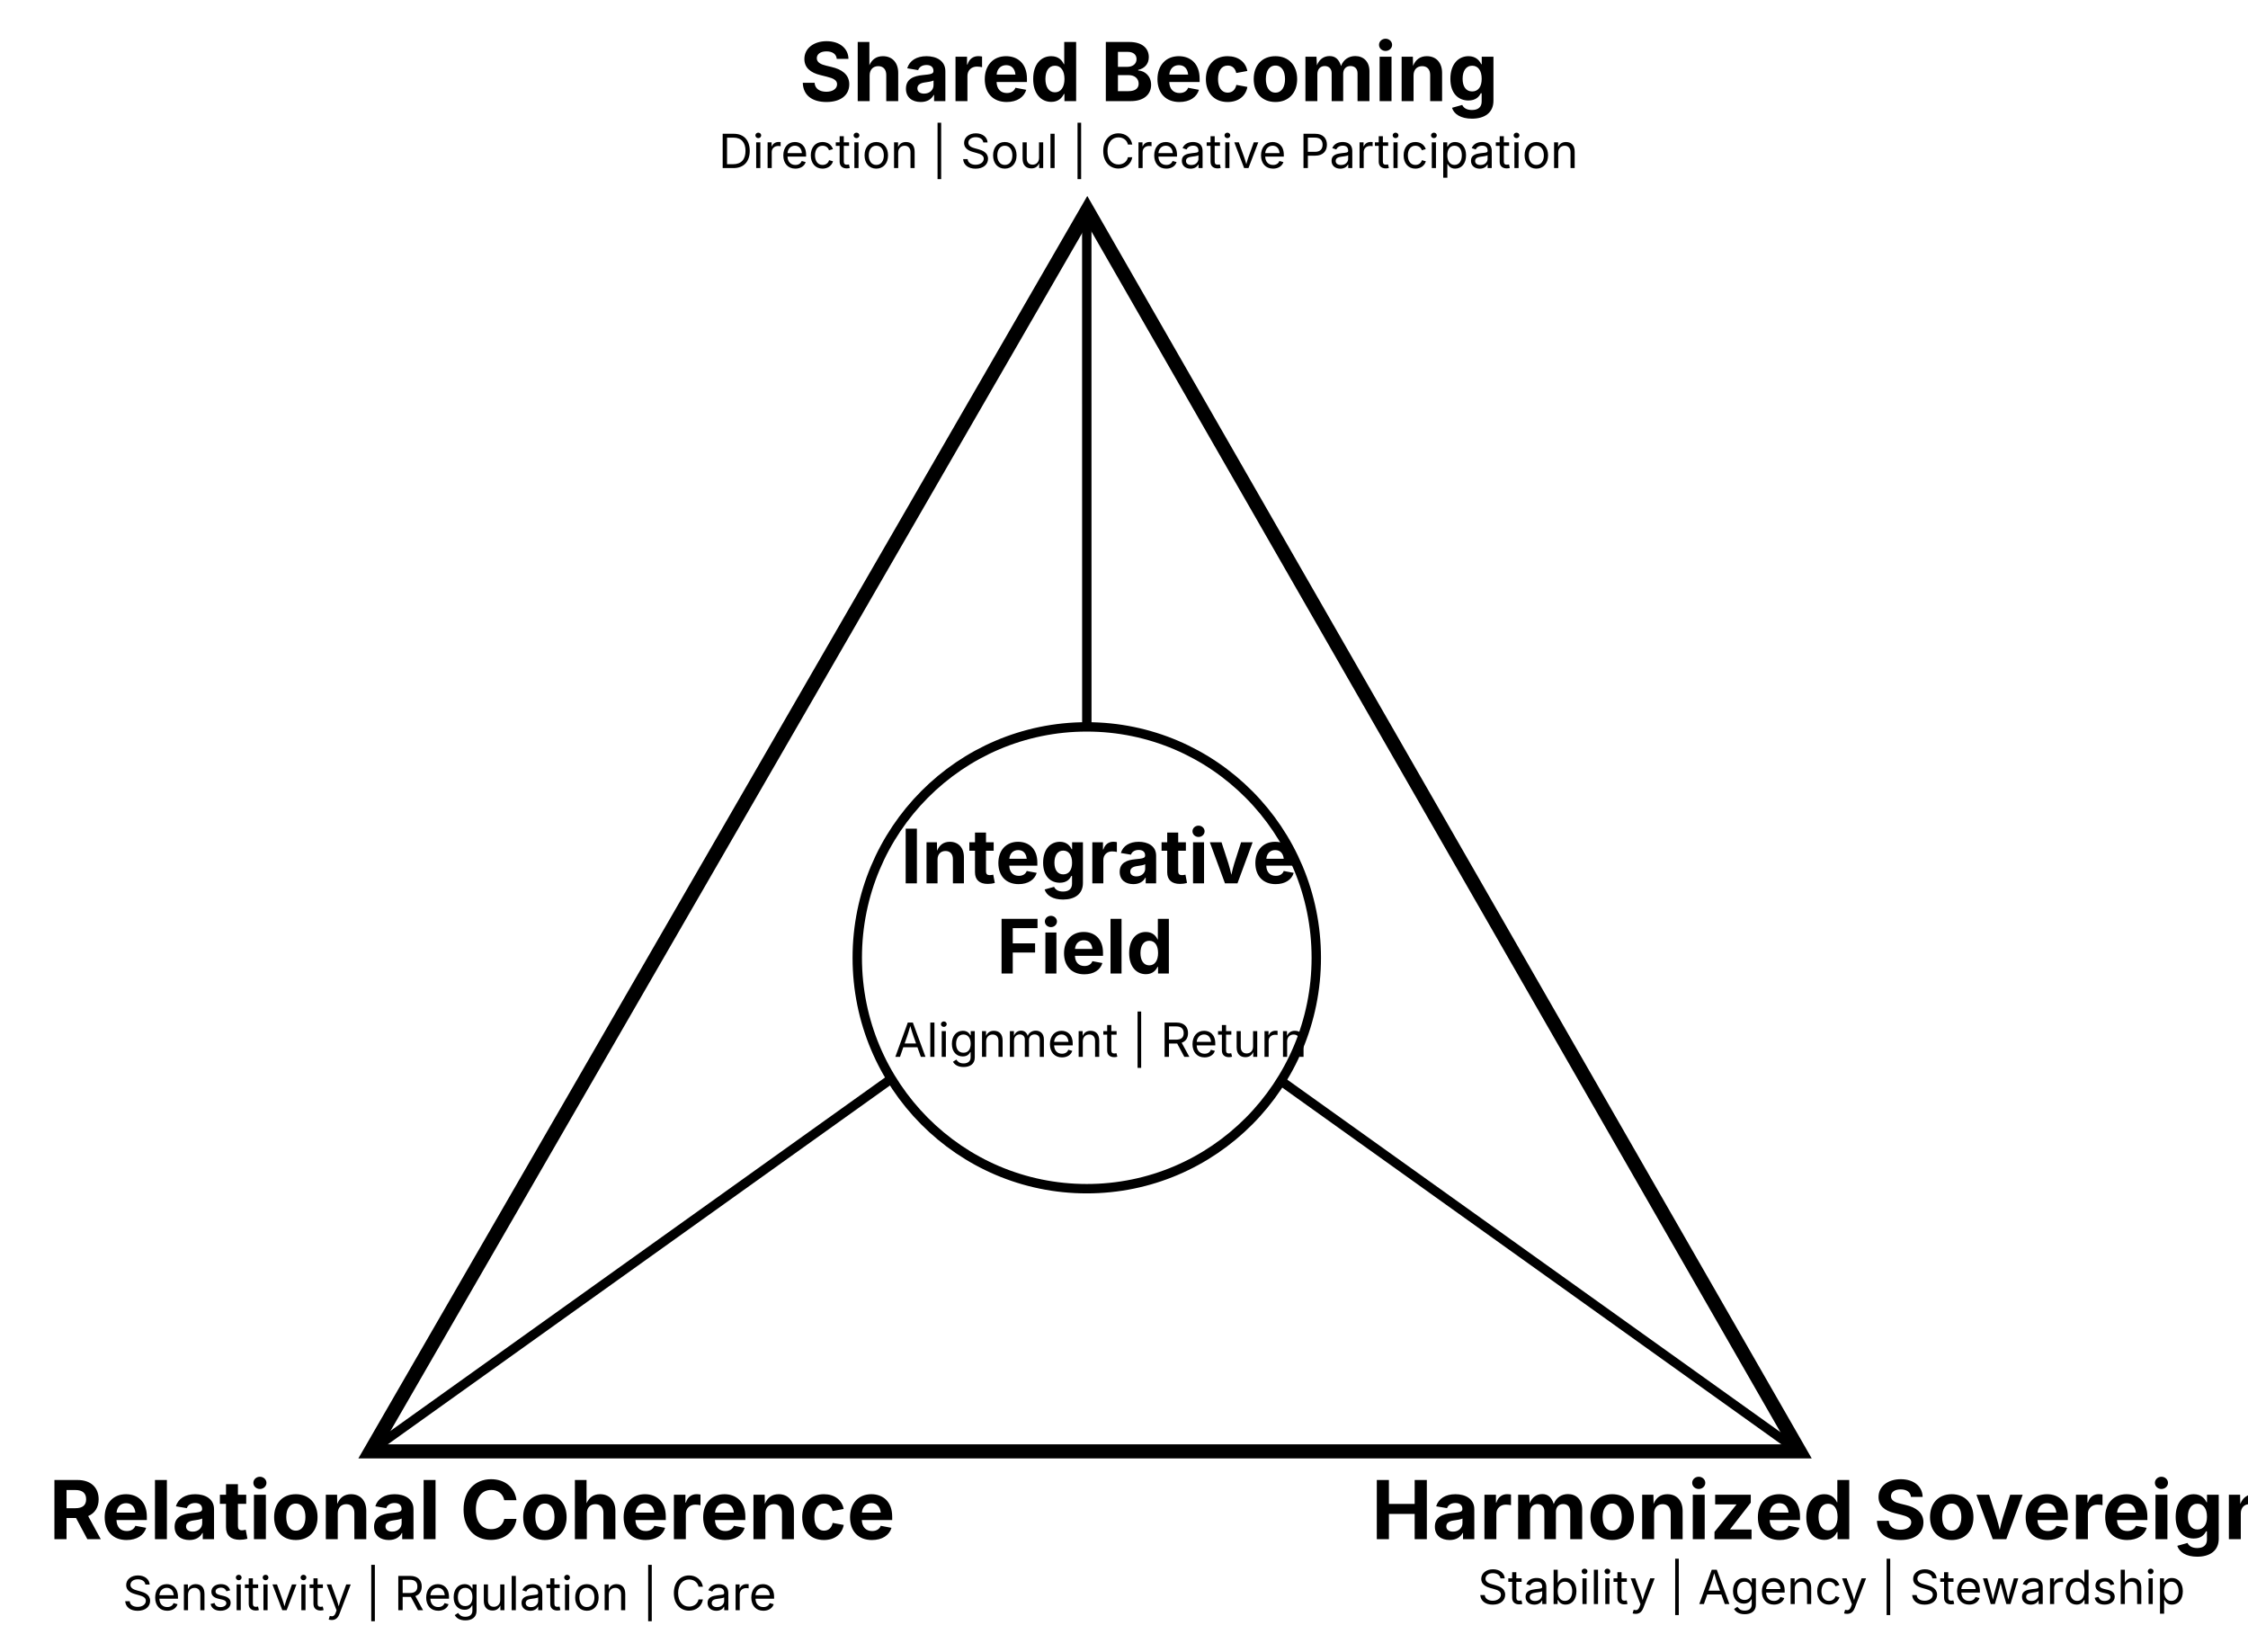
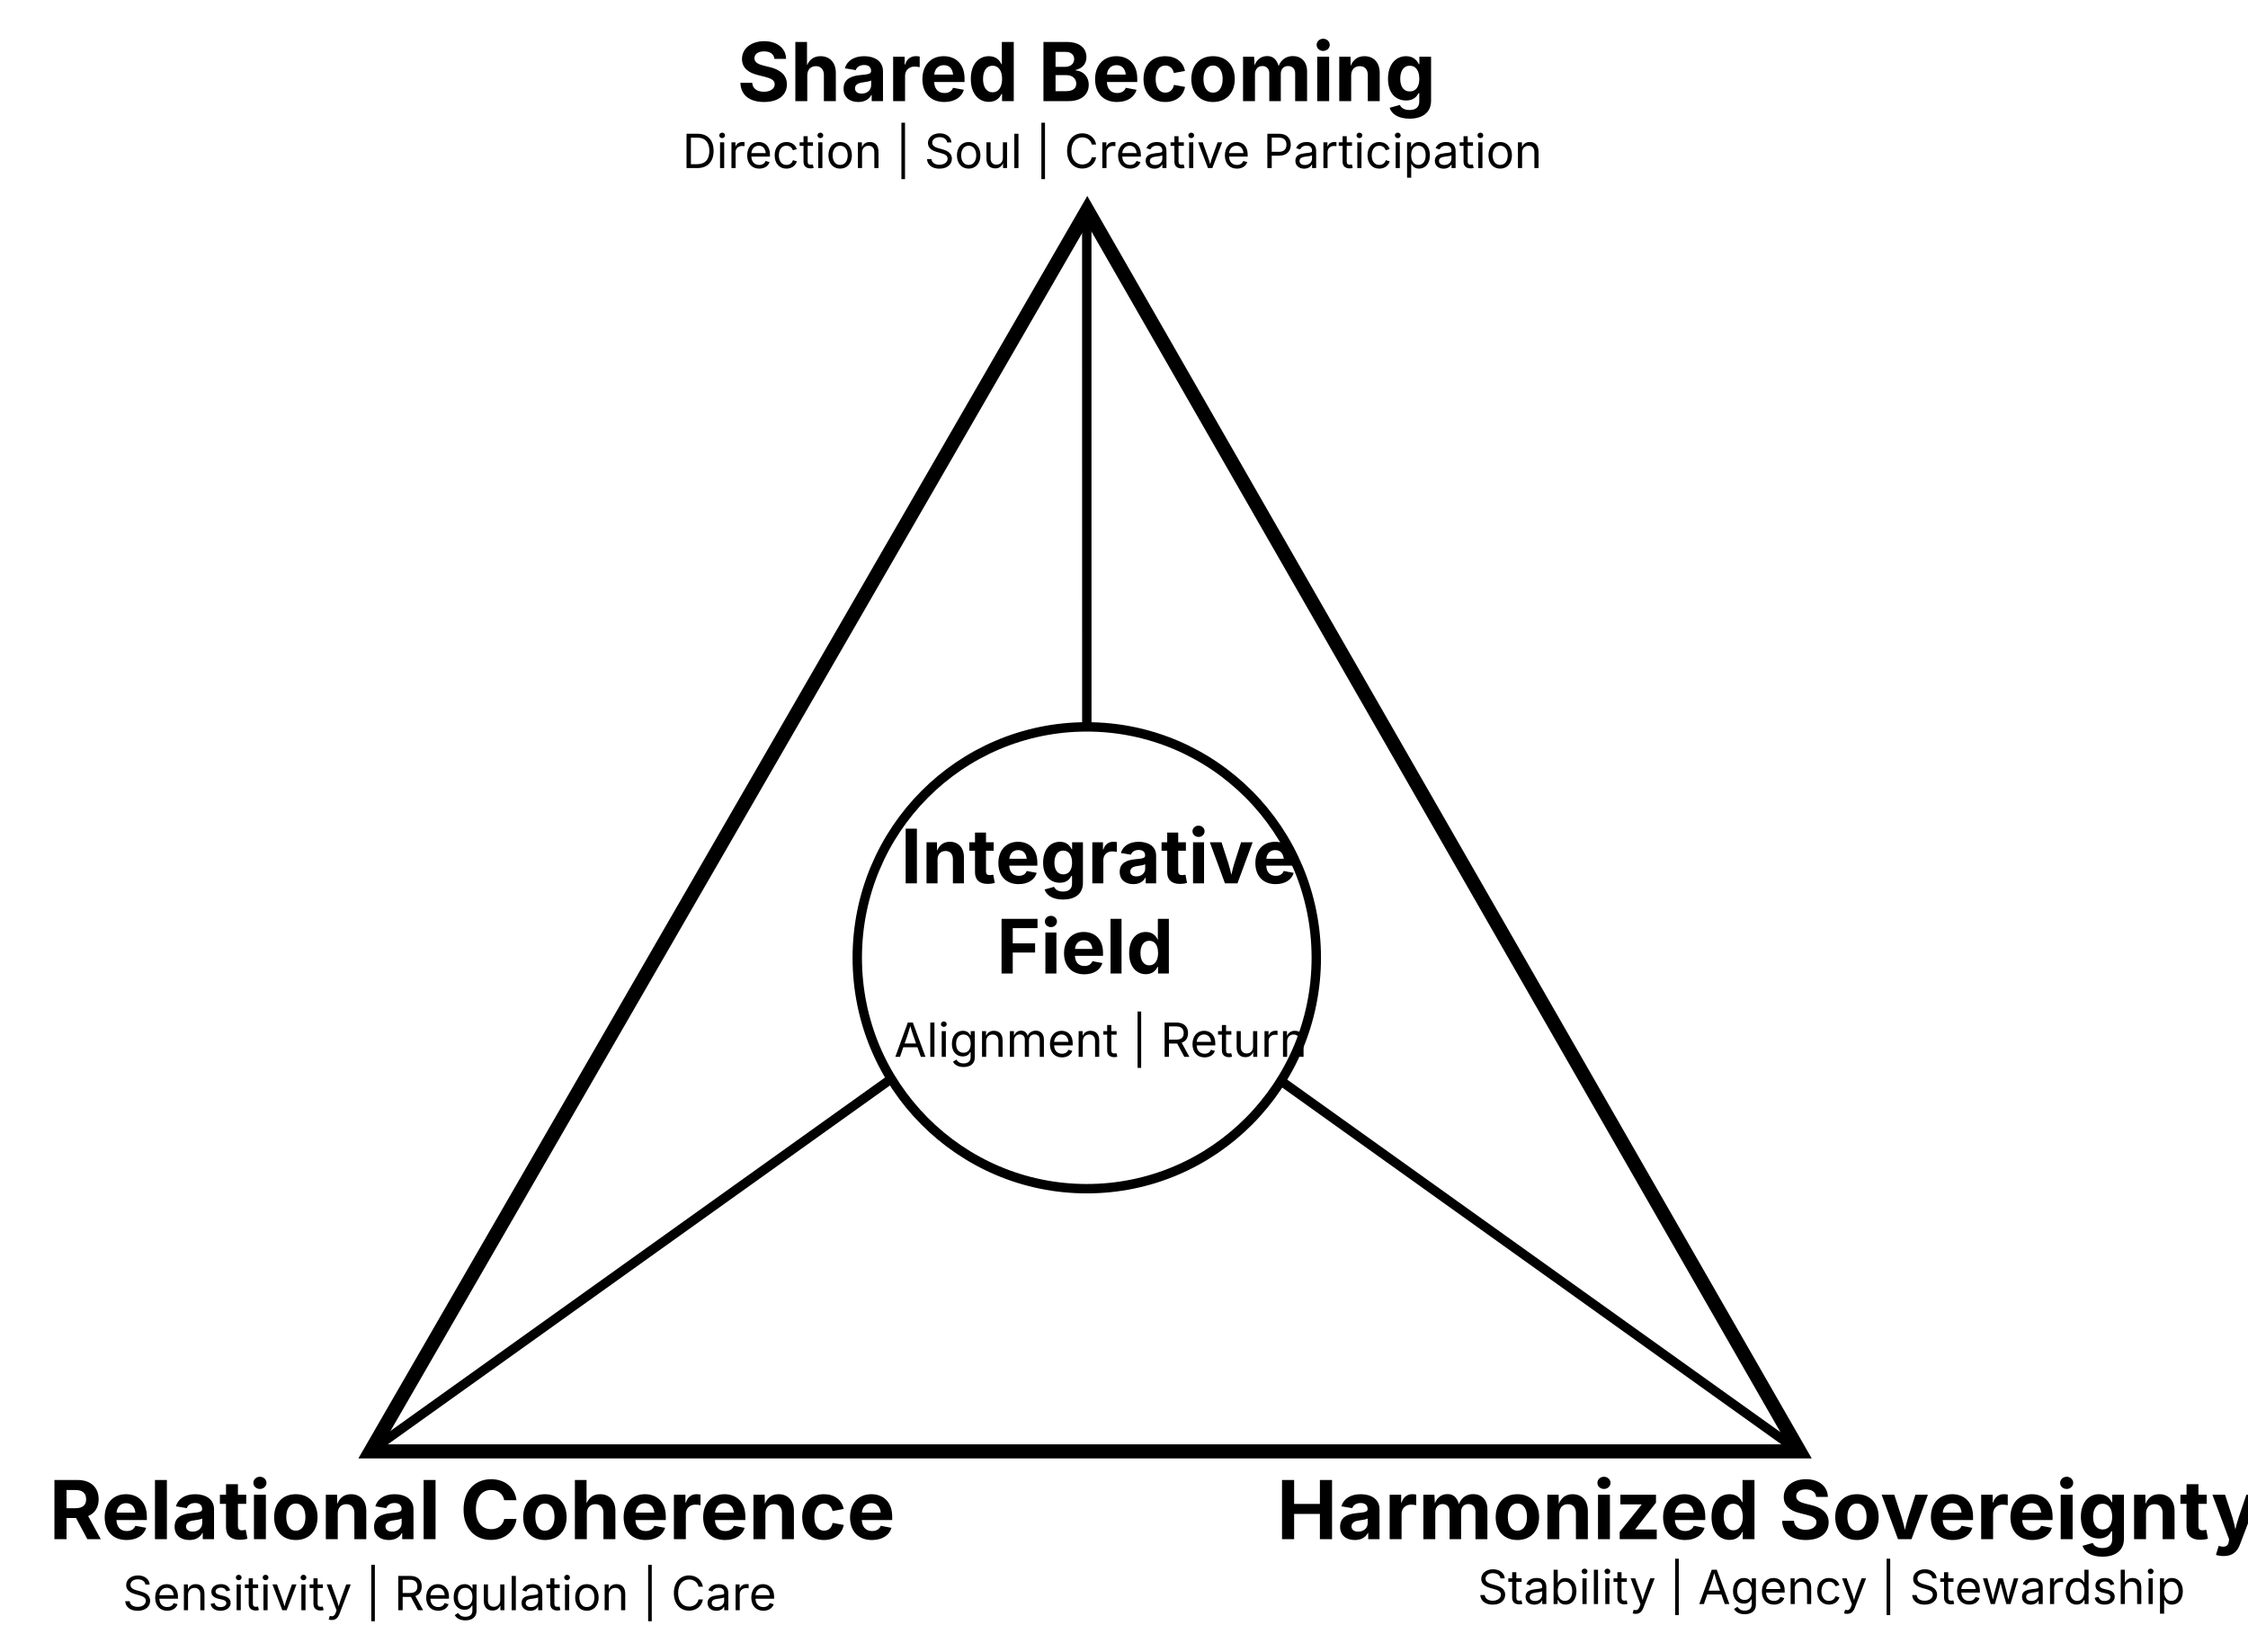
<svg xmlns="http://www.w3.org/2000/svg" viewBox="0 0 3291 2417" width="900" height="661" xml:space="preserve" overflow="hidden">
  <g transform="translate(-201 -26)">
    <path d="M743.5 2150.5 1792.74 333.5 2835.5 2150.5Z" stroke="#000000" stroke-width="20.625" stroke-linejoin="miter" stroke-miterlimit="10" fill="none" fill-rule="evenodd" />
    <path d="M1456 1428C1456 1241.33 1606.43 1090 1792 1090 1977.57 1090 2128 1241.33 2128 1428 2128 1614.67 1977.57 1766 1792 1766 1606.43 1766 1456 1614.67 1456 1428Z" stroke="#000000" stroke-width="13.75" stroke-linejoin="miter" stroke-miterlimit="10" fill="none" fill-rule="evenodd" />
    <path d="M1792 333 1792.08 1089.7" stroke="#000000" stroke-width="13.75" stroke-linejoin="miter" stroke-miterlimit="10" fill="none" fill-rule="evenodd" />
    <path d="M2834.6 2150.19 2076 1608" stroke="#000000" stroke-width="13.75" stroke-linejoin="miter" stroke-miterlimit="10" fill="none" fill-rule="evenodd" />
    <path d="M0 0 758.737 542.187" stroke="#000000" stroke-width="13.75" stroke-linejoin="miter" stroke-miterlimit="10" fill="none" fill-rule="evenodd" transform="matrix(-1 0 0 1 1501.74 1608)" />
    <text font-family="Inter,sans-serif" font-weight="700" font-size="110" transform="matrix(1 0 0 1 1519.65 1319)">Integrative</text>
    <text font-family="Inter,sans-serif" font-weight="700" font-size="110" transform="matrix(1 0 0 1 1660 1451)">Field</text>
    <text font-family="Inter,sans-serif" font-weight="400" font-size="69" transform="matrix(1 0 0 1 1510 1573)">Alignment | Return</text>
-     <text font-family="Inter,sans-serif" font-weight="700" font-size="119" transform="matrix(1 0 0 1 1371.32 174)">Shared Becoming</text>
+     <text font-family="Inter,sans-serif" font-weight="700" font-size="119" transform="matrix(1 0 0 1 1280 174)">Shared Becoming</text>
    <text font-family="Inter,sans-serif" font-weight="400" font-size="69" transform="matrix(1 0 0 1 380.4 2383)">Sensitivity | Regulation | Care</text>
    <text font-family="Inter,sans-serif" font-weight="700" font-size="119" transform="matrix(1 0 0 1 272.843 2279)">Relational Coherence</text>
    <text font-family="Inter,sans-serif" font-weight="400" font-size="69" transform="matrix(1 0 0 1 2364.17 2374)">Stability | Agency | Stewardship</text>
-     <text font-family="Inter,sans-serif" font-weight="700" font-size="119" transform="matrix(1 0 0 1 2208.76 2279)">Harmonized Sovereignty</text>
-     <text font-family="Inter,sans-serif" font-weight="400" font-size="69" transform="matrix(1 0 0 1 1252.91 272)">Direction | Soul | Creative Participation</text>
+     <text font-family="Inter,sans-serif" font-weight="700" font-size="119" transform="matrix(1 0 0 1 2070 2279)">Harmonized Sovereignty</text>
+     <text font-family="Inter,sans-serif" font-weight="400" font-size="69" transform="matrix(1 0 0 1 1200 272)">Direction | Soul | Creative Participation</text>
  </g>
</svg>
